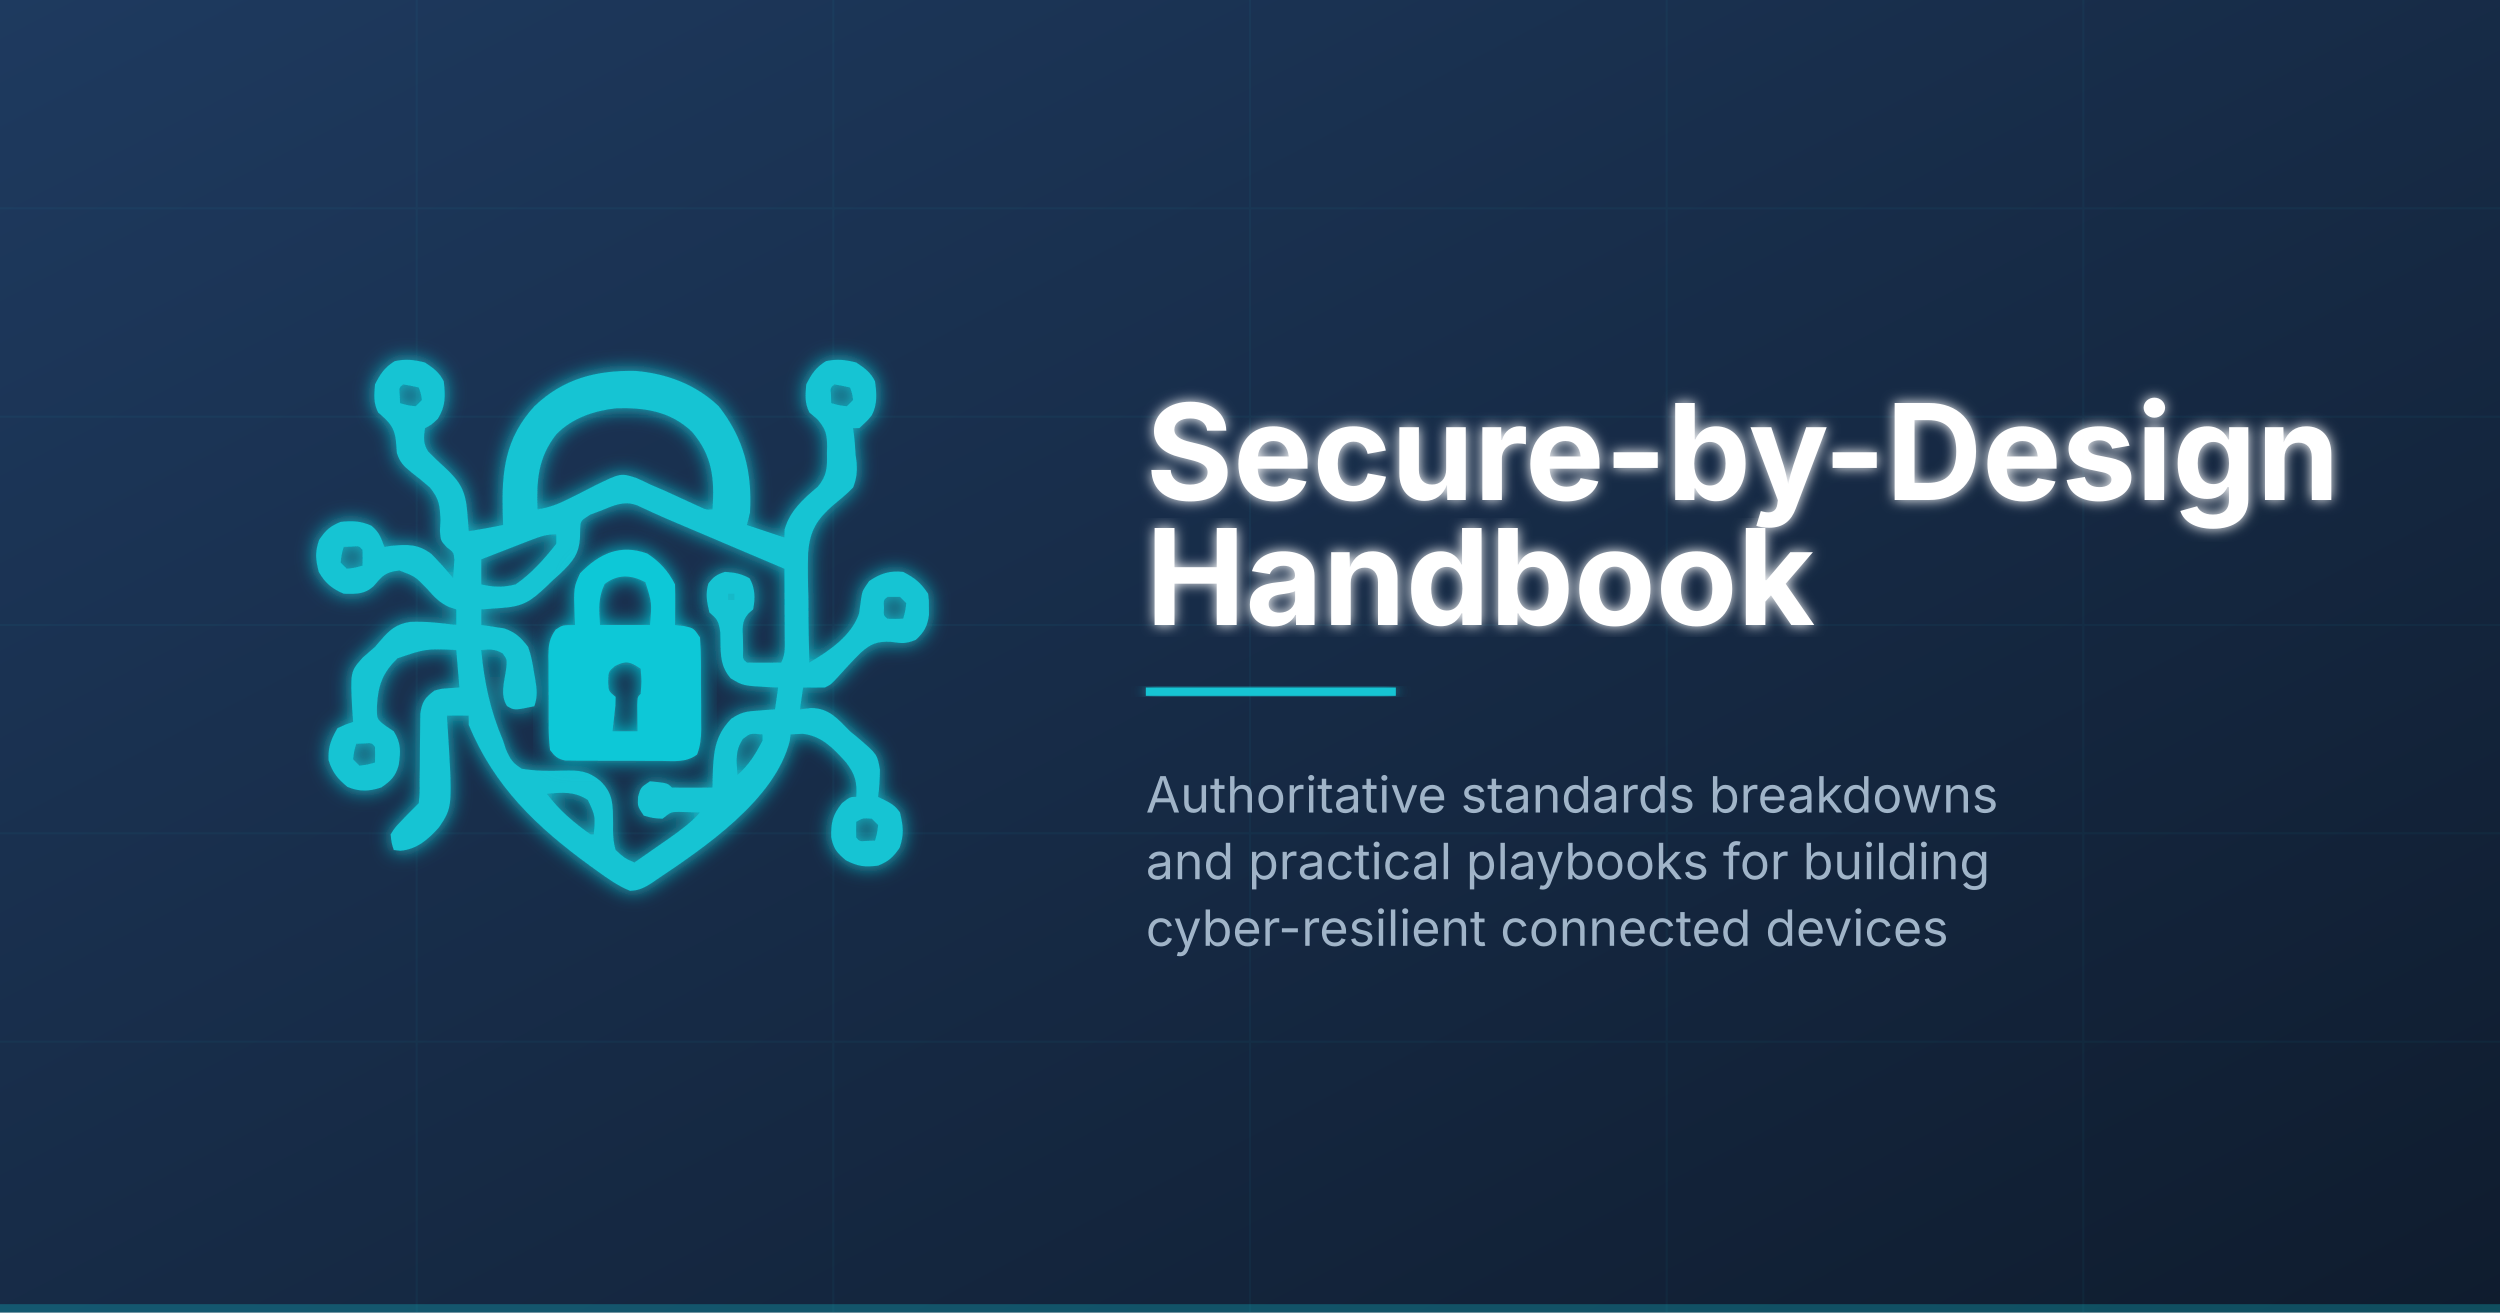
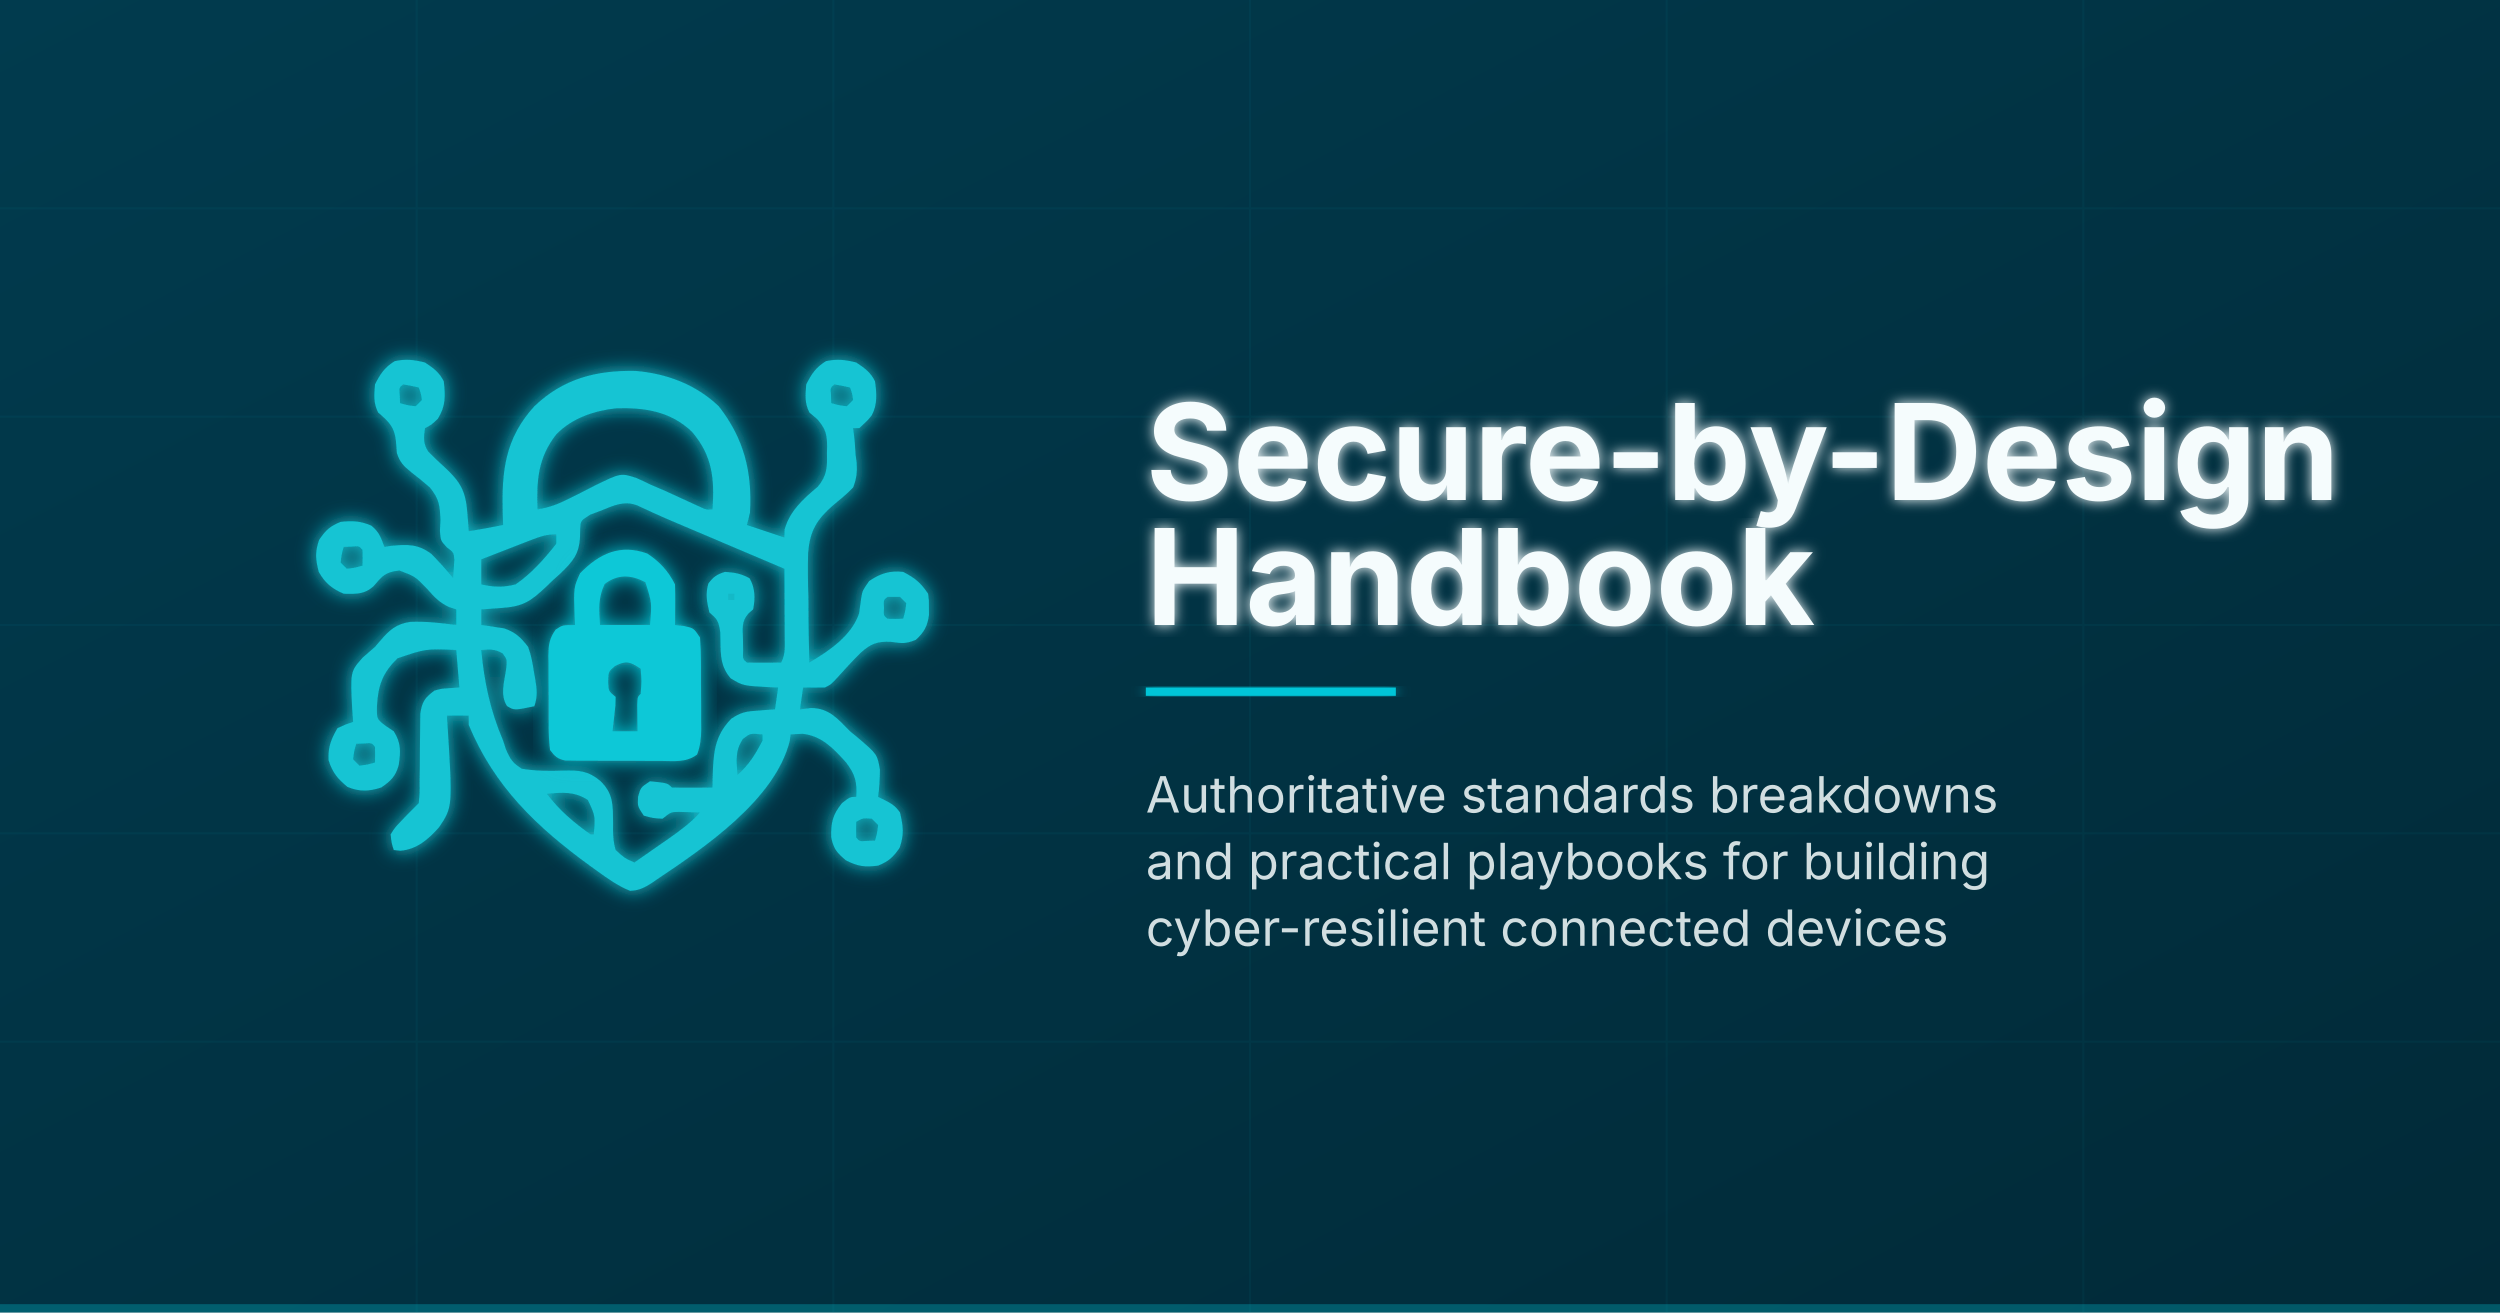
<svg xmlns="http://www.w3.org/2000/svg" width="1200" height="630">
  <defs>
    <linearGradient id="bgGradient" x1="0%" y1="0%" x2="100%" y2="100%">
-       <stop offset="0%" style="stop-color:#1e3a5f;stop-opacity:1" />
-       <stop offset="100%" style="stop-color:#0f1c2e;stop-opacity:1" />
+       <stop offset="0%" style="stop-color:#013B4E;stop-opacity:1" />
+       <stop offset="100%" style="stop-color:#012A38;stop-opacity:1" />
    </linearGradient>
    <filter id="glow">
      <feGaussianBlur stdDeviation="3" result="coloredBlur" />
      <feMerge>
        <feMergeNode in="coloredBlur" />
        <feMergeNode in="SourceGraphic" />
      </feMerge>
    </filter>
  </defs>
  <rect width="1200" height="630" fill="url(#bgGradient)" />
  <g opacity="0.05">
-     <line x1="0" y1="100" x2="1200" y2="100" stroke="#12C4D3" stroke-width="1" />
-     <line x1="0" y1="200" x2="1200" y2="200" stroke="#12C4D3" stroke-width="1" />
-     <line x1="0" y1="300" x2="1200" y2="300" stroke="#12C4D3" stroke-width="1" />
-     <line x1="0" y1="400" x2="1200" y2="400" stroke="#12C4D3" stroke-width="1" />
-     <line x1="0" y1="500" x2="1200" y2="500" stroke="#12C4D3" stroke-width="1" />
-     <line x1="200" y1="0" x2="200" y2="630" stroke="#12C4D3" stroke-width="1" />
-     <line x1="400" y1="0" x2="400" y2="630" stroke="#12C4D3" stroke-width="1" />
-     <line x1="600" y1="0" x2="600" y2="630" stroke="#12C4D3" stroke-width="1" />
-     <line x1="800" y1="0" x2="800" y2="630" stroke="#12C4D3" stroke-width="1" />
-     <line x1="1000" y1="0" x2="1000" y2="630" stroke="#12C4D3" stroke-width="1" />
+     <line x1="0" y1="100" x2="1200" y2="100" stroke="#00C5D8" stroke-width="1" />
+     <line x1="0" y1="200" x2="1200" y2="200" stroke="#00C5D8" stroke-width="1" />
+     <line x1="0" y1="300" x2="1200" y2="300" stroke="#00C5D8" stroke-width="1" />
+     <line x1="0" y1="400" x2="1200" y2="400" stroke="#00C5D8" stroke-width="1" />
+     <line x1="0" y1="500" x2="1200" y2="500" stroke="#00C5D8" stroke-width="1" />
+     <line x1="200" y1="0" x2="200" y2="630" stroke="#00C5D8" stroke-width="1" />
+     <line x1="400" y1="0" x2="400" y2="630" stroke="#00C5D8" stroke-width="1" />
+     <line x1="600" y1="0" x2="600" y2="630" stroke="#00C5D8" stroke-width="1" />
+     <line x1="800" y1="0" x2="800" y2="630" stroke="#00C5D8" stroke-width="1" />
+     <line x1="1000" y1="0" x2="1000" y2="630" stroke="#00C5D8" stroke-width="1" />
  </g>
  <g transform="translate(150, 150) scale(1.5)">
    <path d="M0 0 C2.71 1.82 4.54 3.07 6 6 C6.56 10.63 6.64 13.98 4.12 18 C2 20 2 20 0 21 C-0.41 23.91 -0.64 26.09 1.11 28.57 C2.66 30.18 4.27 31.69 5.94 33.19 C11.25 38.08 13.01 40.89 13.56 48.19 C13.65 49.27 13.73 50.36 13.82 51.48 C13.88 52.31 13.94 53.14 14 54 C17.68 53.4 21.34 52.74 25 52 C24.95 50.76 24.91 49.51 24.86 48.23 C24.51 34.83 25.59 24.3 35 14 C44.25 5.15 54.78 2.46 67.34 2.69 C77.36 3.54 86.66 7 94 14 C102.08 24.33 104.74 35.01 104 48 C103.7 49.34 103.38 50.68 103 52 C103.61 52.2 104.23 52.41 104.86 52.62 C108.24 53.75 111.62 54.87 115 56 C115.02 55.17 115.04 54.35 115.06 53.5 C116.65 47.59 121.07 43.61 125.7 39.75 C128.65 36.22 128.75 33.41 128.62 29 C128.64 28.3 128.66 27.6 128.68 26.88 C128.65 22.87 128.17 21.2 125.52 18.12 C124.69 17.42 123.86 16.72 123 16 C121.45 12.89 121.71 10.44 122 7 C123.73 3.6 125.07 1.58 128.31 -0.44 C131.9 -1.19 134.44 -0.89 138 0 C140.71 1.82 142.54 3.07 144 6 C144.53 9.81 144.83 13.47 142.95 16.93 C141.62 18.56 141.62 18.56 139 21 C138.34 21 137.68 21 137 21 C137.15 22.22 137.3 23.44 137.46 24.7 C137.58 26.36 137.7 28.02 137.81 29.69 C137.92 30.48 138.03 31.28 138.14 32.1 C138.3 35.17 138.12 37.11 137 40 C135.01 42.1 132.75 43.89 130.53 45.75 C125.33 50.31 123.19 53.88 122.6 60.83 C122.45 65.67 122.53 70.47 122.69 75.31 C122.7 77.32 122.72 79.34 122.72 81.35 C122.75 86.24 122.85 91.12 123 96 C129.28 92.33 136.5 87.45 138.91 80.3 C139.17 78.6 139.4 76.9 139.61 75.2 C140 73 140 73 142.12 69.94 C145.75 67.5 148.63 66.55 153 67 C156.8 68.97 158.63 70.44 161 74 C161.27 76.12 161.27 76.12 161.25 78.44 C161.26 79.58 161.26 79.58 161.27 80.75 C160.85 84.28 159.69 86.38 157.06 88.75 C153.67 90.14 152.53 89.84 149 89.38 C144.7 89.18 142.59 90.05 139.46 92.85 C137.1 95.17 134.87 97.59 132.65 100.06 C130 103 130 103 128 104 C125.67 104.04 123.33 104.04 121 104 C120.67 106.31 120.34 108.62 120 111 C121.73 110.78 121.73 110.78 123.5 110.56 C129.36 110.58 132.08 114.05 136 118 C136.83 118.68 137.65 119.35 138.5 120.05 C144.72 125.37 144.72 125.37 145.57 130.24 C145.56 133.22 145.4 136.06 145 139 C145.63 139.31 146.25 139.61 146.89 139.93 C149.26 141.13 150.47 141.81 152 144 C153.04 148.54 153.37 150.9 151.88 155.31 C149.76 158.35 148.42 159.6 145 161 C140.72 161.54 138.55 161.28 134.69 159.31 C131.78 156.81 130.76 155.73 130 152 C129.85 147.3 130.43 144.71 133.44 141 C136 139 136 139 138 139 C138.27 134.2 137.72 131.96 134.8 128.05 C130.82 123.62 127.02 119.48 120.81 118.81 C118.93 118.91 118.93 118.91 117 119 C116.9 119.71 116.81 120.42 116.71 121.15 C112.04 139.87 89.49 155.18 74.38 165.31 C73.52 165.9 73.52 165.9 72.66 166.5 C70.26 168.04 68.47 168.99 65.6 169.06 C61.7 167.47 58.46 165.15 55.06 162.69 C54.32 162.15 53.57 161.61 52.8 161.06 C35.79 148.68 22.19 135.74 14 116 C14 115.01 14 114.02 14 113 C11.69 113 9.38 113 7 113 C7.06 113.88 7.13 114.75 7.19 115.66 C8.85 142.25 8.85 142.25 4.5 148.73 C1.05 152.6 -2.56 155.79 -7.89 156.25 C-8.59 156.17 -9.28 156.09 -10 156 C-10.71 153.76 -10.71 153.76 -11 151 C-9.64 148.83 -9.64 148.83 -7.69 146.81 C-7.05 146.14 -6.42 145.46 -5.76 144.77 C-4.51 143.51 -3.26 142.26 -2 141 C-1.69 137.76 -1.69 137.76 -1.73 133.95 C-1.71 132.51 -1.69 131.08 -1.66 129.64 C-1.64 127.38 -1.62 125.12 -1.62 122.86 C-1.61 120.68 -1.58 118.5 -1.54 116.32 C-1.53 114.36 -1.53 114.36 -1.51 112.36 C-0.92 108.5 -0.08 107.32 3 105 C5.14 104.39 5.14 104.39 7.25 104.25 C8.49 104.17 9.73 104.08 11 104 C10.67 100.04 10.34 96.08 10 92 C0.22 91.59 0.22 91.59 -8.81 94.67 C-13.63 99.38 -15.03 103.4 -15.38 110.06 C-15.43 114.09 -15.43 114.09 -12.62 116.25 C-11.33 117.12 -11.33 117.12 -10 118 C-7.62 121.73 -7.79 124.55 -8.41 128.81 C-9.38 132.41 -10.95 133.92 -14 136 C-17.86 137.25 -21 137.42 -24.81 135.81 C-28.02 133.15 -29.63 131.2 -30.88 127.19 C-31.04 123.02 -30.08 120.6 -28 117 C-25.38 115.8 -25.38 115.8 -23 115 C-23.08 113.94 -23.16 112.88 -23.25 111.78 C-23.94 98.93 -23.94 98.93 -19.94 94.44 C-18.64 93.27 -17.33 92.12 -16 91 C-15.16 90.01 -15.16 90.01 -14.29 89.01 C-11.39 85.62 -9.19 83.63 -4.69 83 C0.24 82.8 5.12 83.34 10 84 C10 82.35 10 80.7 10 79 C9.26 78.76 8.53 78.53 7.77 78.29 C4.56 76.8 3.01 75.08 0.69 72.44 C-3.15 68.47 -3.15 68.47 -8.19 66.56 C-12.78 67.09 -13.57 68.21 -16.43 71.55 C-19.38 74.28 -22.07 74.06 -26 74 C-29.7 72.44 -32.05 70.51 -34 67 C-35.04 62.97 -35.24 60.7 -33.88 56.75 C-31.77 53.66 -30.46 52.41 -27 51 C-23.18 50.59 -20.74 50.69 -17.19 52.19 C-14.65 54.29 -14.1 55.96 -13 59 C-12.25 58.88 -11.5 58.77 -10.73 58.65 C-5.54 58.19 -2.29 58.05 2.02 61.23 C4.48 63.73 6.8 66.27 9 69 C9.08 67.76 9.16 66.53 9.25 65.25 C9.3 64.55 9.34 63.86 9.39 63.14 C9.19 60.8 9.19 60.8 6.99 59.15 C5 57 5 57 4.78 53.9 C4.83 52.74 4.88 51.57 4.94 50.38 C4.77 45.74 4.52 43.64 1.57 40 C-0.38 38.3 -2.38 36.66 -4.43 35.09 C-6.91 33.07 -7.99 31.98 -9 29 C-9.1 27.7 -9.21 26.4 -9.31 25.06 C-9.75 20.66 -11.64 18.86 -15 16 C-16.55 12.89 -16.29 10.44 -16 7 C-14.27 3.6 -12.93 1.58 -9.69 -0.44 C-6.1 -1.19 -3.56 -0.89 0 0 Z M-7 7 C-8.3 8.07 -8.3 8.07 -8.06 10.56 C-8.04 11.37 -8.02 12.17 -8 13 C-5.6 13.68 -5.6 13.68 -3 14 C-2.34 13.34 -1.68 12.68 -1 12 C-1.32 9.89 -1.32 9.89 -2 8 C-3.66 7.62 -5.32 7.29 -7 7 Z M131 7 C129.7 8.07 129.7 8.07 129.94 10.56 C129.96 11.37 129.98 12.17 130 13 C132.4 13.68 132.4 13.68 135 14 C135.66 13.34 136.32 12.68 137 12 C136.68 9.89 136.68 9.89 136 8 C134.34 7.62 132.68 7.29 131 7 Z M42 23 C36.1 30.58 35.7 37.75 36 47 C39.72 46.4 42.64 45.34 45.98 43.61 C46.92 43.15 47.86 42.69 48.82 42.21 C50.77 41.24 52.7 40.25 54.63 39.24 C62.65 35.35 62.65 35.35 67.61 36.94 C69.09 37.59 70.55 38.28 72 39 C73.58 39.68 75.16 40.36 76.75 41.04 C78.31 41.75 79.88 42.47 81.44 43.19 C83.02 43.91 84.6 44.64 86.18 45.36 C86.87 45.67 87.56 45.99 88.26 46.31 C90 47.12 90 47.12 92 47 C92.69 37.18 91.97 29.82 85.43 22.16 C78.56 15.63 70.49 14.42 61.29 14.64 C54.17 15.41 47.07 17.78 42 23 Z M56.38 47.38 C55.21 47.82 54.04 48.26 52.84 48.71 C49.81 50.63 49.81 50.63 49.66 53.16 C49.63 54.41 49.63 54.41 49.6 55.69 C49.38 61.32 47.29 63.69 43.32 67.52 C42.58 68.19 41.83 68.87 41.06 69.56 C40.32 70.27 39.58 70.98 38.81 71.71 C33.78 76.48 31.43 78.08 24.38 78.56 C23.19 78.65 22 78.73 20.77 78.82 C19.86 78.88 18.94 78.94 18 79 C18 80.65 18 82.3 18 84 C18.66 84.09 19.33 84.17 20.01 84.26 C20.89 84.4 21.78 84.54 22.69 84.69 C23.56 84.82 24.43 84.94 25.32 85.07 C29 86.35 30.61 87.93 33 91 C33.99 93.67 34.46 96.32 34.88 99.12 C35 99.84 35.13 100.56 35.27 101.29 C35.83 104.63 36.08 106.75 35 110 C28.55 111.34 28.55 111.34 26.24 109.93 C23.92 106.32 25.42 102.09 25.97 98.03 C26.27 95.06 26.27 95.06 24.84 93.09 C22.45 91.67 20.73 91.78 18 92 C18.97 102.34 20.89 111.38 25 121 C25.3 121.94 25.61 122.87 25.92 123.84 C27.28 126.96 28.07 128.2 31 130 C35.38 130.73 39.79 130.75 44.22 130.58 C49.2 130.46 52.2 130.61 56.1 133.89 C60.37 138.07 60.1 141.62 60.19 147.38 C60.18 148.14 60.17 148.91 60.17 149.7 C60.23 151.95 60.35 153.85 61 156 C63.88 158.6 63.88 158.6 67 160 C69.75 158.09 72.5 156.17 75.25 154.25 C76.03 153.71 76.8 153.17 77.61 152.62 C81.37 149.98 84.9 147.43 88 144 C86.56 143.95 85.13 143.91 83.69 143.88 C82.89 143.85 82.09 143.83 81.26 143.8 C78.72 143.84 78.72 143.84 76 146 C72.94 145.81 72.94 145.81 70 145 C68 142 68 142 68.19 138.94 C69 136 69 136 72 134 C77.56 134.56 77.56 134.56 79 136 C81.19 136.07 83.38 136.08 85.56 136.06 C86.76 136.05 87.96 136.04 89.19 136.04 C90.58 136.02 90.58 136.02 92 136 C92.01 135 92.03 134 92.04 132.96 C92.27 125.37 92.45 119.68 98 114 C101.28 111.81 102.83 111.65 106.69 111.38 C108.18 111.26 108.18 111.26 109.7 111.15 C110.46 111.1 111.22 111.05 112 111 C112.33 108.69 112.66 106.38 113 104 C112.19 103.97 111.38 103.95 110.55 103.92 C101.75 103.45 101.75 103.45 97.81 101.06 C93.96 96.68 94.7 91.91 94.48 86.29 C93.97 82.79 93.58 82.17 91 80 C90.2 76.6 89.68 74.07 90.69 70.69 C92.35 68.55 93.4 67.79 96 67 C99.04 67.19 101.22 67.56 103.88 69.06 C105.66 72.14 105.71 75.54 105 79 C104.5 79.44 104 79.88 103.49 80.34 C101.18 82.92 101.68 85.25 101.75 88.62 C101.77 90.38 101.77 90.38 101.8 92.16 C101.68 94.9 101.68 94.9 103 96 C104.85 96.07 106.71 96.08 108.56 96.06 C110.08 96.05 110.08 96.05 111.63 96.04 C112.41 96.02 113.19 96.01 114 96 C115.41 93.18 115.11 90.83 115.1 87.68 C115.09 86.42 115.09 85.17 115.09 83.87 C115.08 82.55 115.07 81.23 115.06 79.88 C115.06 78.54 115.05 77.2 115.05 75.86 C115.04 72.57 115.02 69.29 115 66 C113.84 65.51 112.67 65.01 111.47 64.5 C107.12 62.65 102.76 60.81 98.4 58.96 C96.53 58.16 94.65 57.36 92.77 56.56 C90.06 55.41 87.34 54.26 84.63 53.11 C83.8 52.76 82.97 52.41 82.12 52.05 C80.92 51.54 80.92 51.54 79.69 51.01 C78.92 50.69 78.14 50.36 77.35 50.02 C74.18 48.64 71.05 47.19 67.92 45.73 C63.67 44.11 60.4 45.76 56.38 47.38 Z M34.11 56.75 C33.18 57.11 32.24 57.47 31.27 57.84 C30.3 58.23 29.32 58.61 28.31 59 C27.32 59.38 26.34 59.76 25.32 60.16 C22.88 61.1 20.44 62.05 18 63 C18 65.64 18 68.28 18 71 C21.94 71.92 25.07 72.01 29 71 C34.06 67.54 38.24 62.8 42 58 C42 57.01 42 56.02 42 55 C38.83 55 37.05 55.61 34.11 56.75 Z M-26 59 C-26.68 61.4 -26.68 61.4 -27 64 C-26.34 64.66 -25.68 65.32 -25 66 C-22.4 65.68 -22.4 65.68 -20 65 C-19.96 63.33 -19.96 61.67 -20 60 C-21.07 58.7 -21.07 58.7 -23.56 58.94 C-24.37 58.96 -25.17 58.98 -26 59 Z M97 74 C97 74.66 97 75.32 97 76 C97.66 76 98.32 76 99 76 C99 75.34 99 74.68 99 74 C98.34 74 97.68 74 97 74 Z M148 75 C146.72 76.06 146.72 76.06 146.88 78.5 C146.72 80.94 146.72 80.94 148 82 C149.67 82.04 151.33 82.04 153 82 C153.68 79.6 153.68 79.6 154 77 C153.34 76.34 152.68 75.68 152 75 C150.68 75 149.36 75 148 75 Z M101.75 120.44 C99.19 124.18 99.66 127.59 100 132 C103.68 128.72 105.75 125.34 108 121 C108 120.34 108 119.68 108 119 C104.12 118.64 104.12 118.64 101.75 120.44 Z M-22 122 C-22.68 124.4 -22.68 124.4 -23 127 C-22.34 127.66 -21.68 128.32 -21 129 C-18.4 128.68 -18.4 128.68 -16 128 C-15.96 126.33 -15.96 124.67 -16 123 C-17.07 121.7 -17.07 121.7 -19.56 121.94 C-20.37 121.96 -21.17 121.98 -22 122 Z M39 138 C42.98 143.27 47.58 147.22 53 151 C53.33 151 53.66 151 54 151 C54.52 145.17 54.52 145.17 52.12 140 C47.75 137.2 44.06 137.56 39 138 Z M138 147 C137.96 148.67 137.96 150.33 138 152 C139.07 153.3 139.07 153.3 141.56 153.06 C142.37 153.04 143.17 153.02 144 153 C144.68 150.6 144.68 150.6 145 148 C144.34 147.34 143.68 146.68 143 146 C140.07 145.78 140.07 145.78 138 147 Z " fill="#12C4D3" filter="url(#glow)" transform="translate(36,16)" />
    <path d="M0 0 C3.94 2.57 6.75 5.62 8.88 9.88 C8.95 12.08 8.96 14.29 8.94 16.5 C8.93 17.69 8.92 18.88 8.91 20.1 C8.9 21.02 8.89 21.93 8.88 22.88 C9.82 22.98 10.77 23.08 11.75 23.19 C14.88 23.88 14.88 23.88 16.88 26.88 C17.08 29.51 17.18 32.04 17.18 34.68 C17.18 35.45 17.18 36.21 17.19 37 C17.19 38.61 17.2 40.22 17.19 41.84 C17.19 44.3 17.21 46.76 17.24 49.23 C17.24 50.8 17.24 52.37 17.24 53.93 C17.25 54.67 17.26 55.4 17.27 56.16 C17.24 59.1 16.99 61.58 15.94 64.34 C12.47 66.92 8.7 66.42 4.5 66.37 C3.12 66.37 3.12 66.37 1.71 66.38 C-0.24 66.37 -2.18 66.36 -4.13 66.34 C-7.11 66.31 -10.1 66.32 -13.08 66.33 C-14.97 66.33 -16.86 66.32 -18.75 66.31 C-20.09 66.31 -20.09 66.31 -21.46 66.32 C-22.29 66.3 -23.12 66.29 -23.98 66.28 C-24.71 66.27 -25.44 66.27 -26.19 66.26 C-28.71 65.76 -29.6 64.92 -31.12 62.88 C-31.44 60.12 -31.57 57.6 -31.56 54.85 C-31.56 54.06 -31.57 53.28 -31.57 52.47 C-31.58 50.81 -31.58 49.15 -31.57 47.49 C-31.56 44.95 -31.59 42.41 -31.62 39.88 C-31.62 38.26 -31.62 36.65 -31.62 35.04 C-31.63 34.28 -31.64 33.52 -31.66 32.74 C-31.61 29.27 -31.37 27.23 -29.34 24.36 C-27.12 22.88 -27.12 22.88 -23.12 22.88 C-23.17 22.01 -23.22 21.14 -23.27 20.24 C-23.56 10.83 -23.56 10.83 -21.5 6.31 C-15.33 -0.02 -8.68 -3.12 0 0 Z M-13.62 9.75 C-15.8 14.29 -15.39 17.87 -15.12 22.88 C-9.84 22.88 -4.56 22.88 0.88 22.88 C1.48 15.74 1.48 15.74 -0.62 9.19 C-5.25 6.76 -9.39 6.57 -13.62 9.75 Z M-10.31 36 C-12.43 37.81 -12.43 37.81 -12.5 40.94 C-12.41 43.99 -12.41 43.99 -10.12 45.88 C-10.15 48.48 -10.15 48.48 -10.5 51.5 C-10.61 52.5 -10.72 53.51 -10.84 54.54 C-10.93 55.31 -11.03 56.08 -11.12 56.88 C-8.48 56.88 -5.84 56.88 -3.12 56.88 C-3.14 56.09 -3.15 55.31 -3.16 54.5 C-3.17 53.49 -3.18 52.48 -3.19 51.44 C-3.2 50.43 -3.21 49.42 -3.22 48.38 C-3.12 45.88 -3.12 45.88 -2.12 44.88 C-1.8 40.84 -1.8 40.84 -2.12 36.88 C-5.48 34.64 -6.71 34.15 -10.31 36 Z " fill="#11C8D7" filter="url(#glow)" transform="translate(107.125,77.125)" />
  </g>
  <g>
-     <text x="550" y="240" font-family="Inter, -apple-system, BlinkMacSystemFont, 'Segoe UI', sans-serif" font-size="64" font-weight="700" fill="#FFFFFF" filter="url(#glow)">
+     <text x="550" y="240" font-family="Inter, -apple-system, BlinkMacSystemFont, 'Segoe UI', sans-serif" font-size="64" font-weight="700" fill="#F5FCFD" filter="url(#glow)">
      Secure-by-Design
    </text>
-     <text x="550" y="300" font-family="Inter, -apple-system, BlinkMacSystemFont, 'Segoe UI', sans-serif" font-size="64" font-weight="700" fill="#FFFFFF" filter="url(#glow)">
+     <text x="550" y="300" font-family="Inter, -apple-system, BlinkMacSystemFont, 'Segoe UI', sans-serif" font-size="64" font-weight="700" fill="#F5FCFD" filter="url(#glow)">
      Handbook
    </text>
-     <rect x="550" y="330" width="120" height="4" fill="#12C4D3" filter="url(#glow)" />
-     <text x="550" y="390" font-family="Inter, -apple-system, BlinkMacSystemFont, 'Segoe UI', sans-serif" font-size="24" font-weight="400" fill="#A0B4C8">
+     <rect x="550" y="330" width="120" height="4" fill="#00C5D8" filter="url(#glow)" />
+     <text x="550" y="390" font-family="Inter, -apple-system, BlinkMacSystemFont, 'Segoe UI', sans-serif" font-size="24" font-weight="400" fill="#F5FCFD" fill-opacity="0.85">
      <tspan x="550" dy="0">Authoritative standards breakdowns</tspan>
      <tspan x="550" dy="32">and practical playbooks for building</tspan>
      <tspan x="550" dy="32">cyber-resilient connected devices</tspan>
    </text>
  </g>
-   <rect x="0" y="626" width="1200" height="4" fill="#12C4D3" opacity="0.3" />
+   <rect x="0" y="626" width="1200" height="4" fill="#00C5D8" opacity="0.3" />
</svg>
